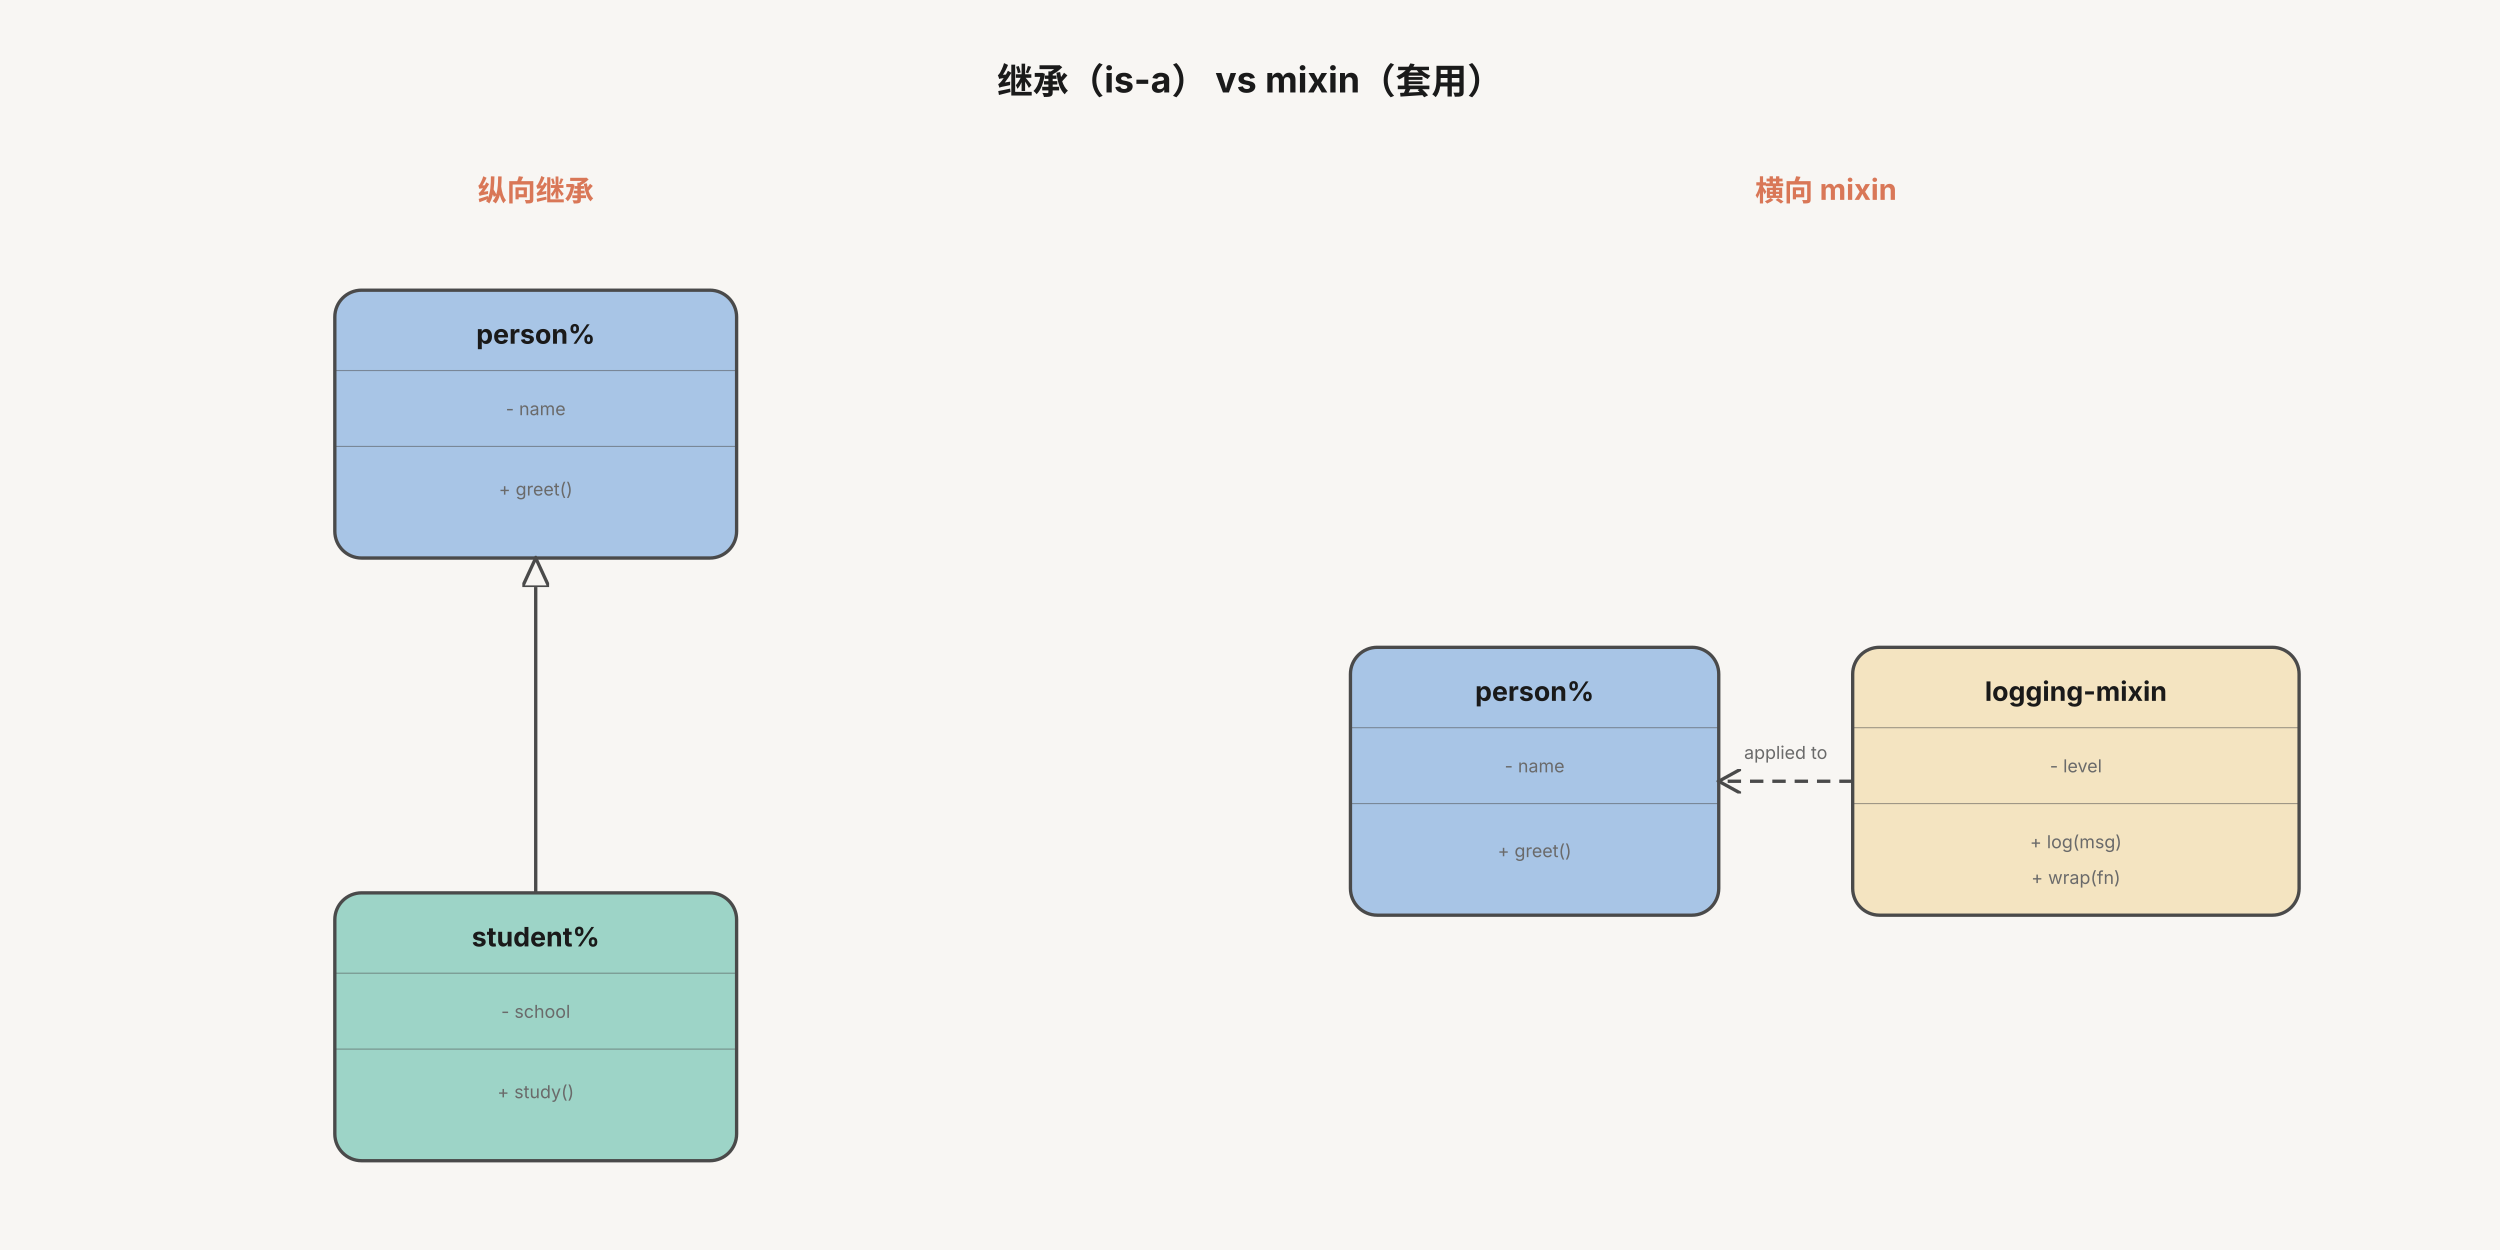
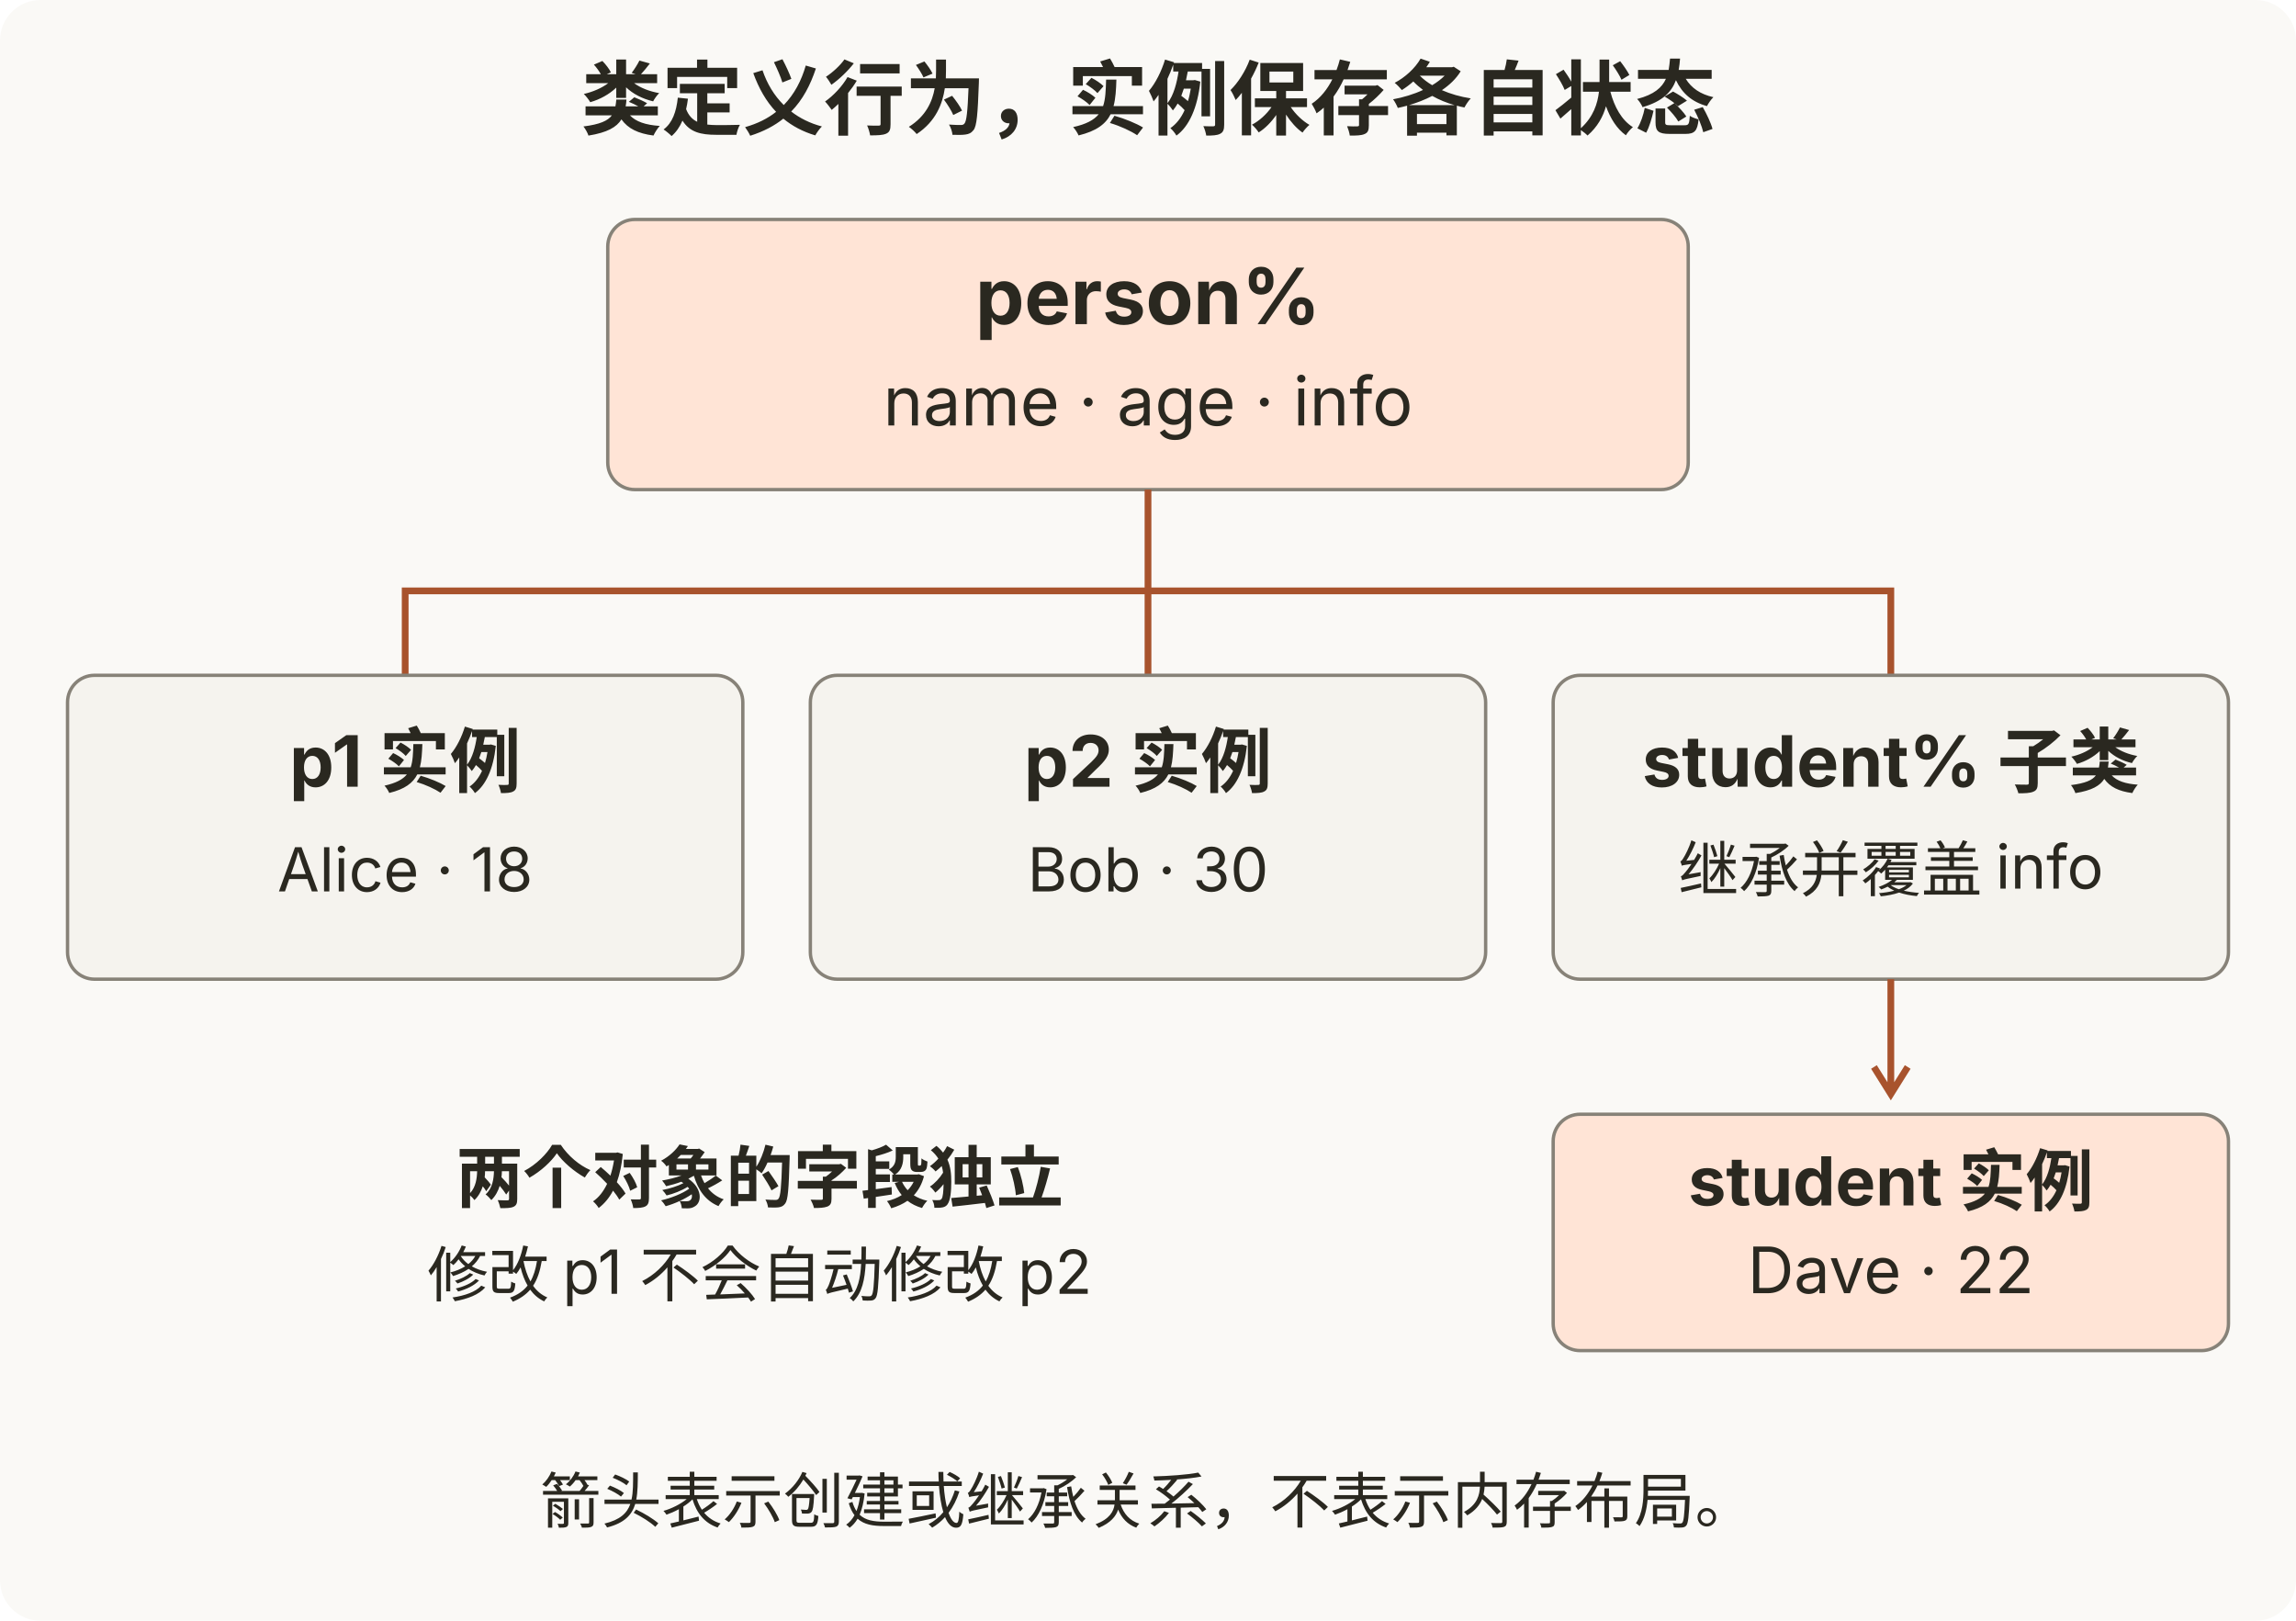
- <svg xmlns="http://www.w3.org/2000/svg" viewBox="0 0 1120 560" font-family="'PingFang SC', 'Microsoft YaHei', -apple-system, BlinkMacSystemFont, 'Segoe UI', sans-serif">
-   <defs>
-     <marker id="inherit" markerWidth="14" markerHeight="12" refX="13" refY="6" orient="auto" markerUnits="userSpaceOnUse">
-       <polygon points="0,0 13,6 0,12" fill="#f8f6f3" stroke="#4a4a4a" stroke-width="1.5" stroke-linejoin="miter" />
-     </marker>
-     <marker id="arrow" markerWidth="11" markerHeight="11" refX="10" refY="5.5" orient="auto" markerUnits="userSpaceOnUse">
-       <path d="M0,0 L10,5.5 L0,11" fill="none" stroke="#4a4a4a" stroke-width="1.5" stroke-linejoin="miter" stroke-linecap="round" />
-     </marker>
-   </defs>
-   <rect x="0" y="0" width="1120" height="560" fill="#f8f6f3" />
-   <text x="560" y="42" fill="#1a1a1a" font-size="16" font-weight="700" text-anchor="middle">继承（is-a） vs mixin（套用）</text>
-   <text x="240" y="90" fill="#d97757" font-size="13" font-weight="700" text-anchor="middle">纵向继承</text>
-   <text x="818" y="90" fill="#d97757" font-size="13" font-weight="700" text-anchor="middle">横向 mixin</text>
-   <g id="left-person">
-     <rect x="150" y="130" width="180" height="120" rx="12" fill="#a8c5e6" stroke="#4a4a4a" stroke-width="1.5" />
-     <text x="240" y="154" fill="#1a1a1a" font-size="12" font-weight="700" text-anchor="middle">person%</text>
-     <line x1="150" y1="166" x2="330" y2="166" stroke="#4a4a4a" stroke-width="0.5" stroke-opacity="0.5" />
-     <text x="240" y="186" fill="#6a6a6a" font-size="8" text-anchor="middle">- name</text>
-     <line x1="150" y1="200" x2="330" y2="200" stroke="#4a4a4a" stroke-width="0.5" stroke-opacity="0.5" />
-     <text x="240" y="222" fill="#6a6a6a" font-size="8" text-anchor="middle">+ greet()</text>
-   </g>
-   <line x1="240" y1="400" x2="240" y2="250" stroke="#4a4a4a" stroke-width="1.5" marker-end="url(#inherit)" />
-   <g id="left-student">
-     <rect x="150" y="400" width="180" height="120" rx="12" fill="#9dd4c7" stroke="#4a4a4a" stroke-width="1.5" />
-     <text x="240" y="424" fill="#1a1a1a" font-size="12" font-weight="700" text-anchor="middle">student%</text>
-     <line x1="150" y1="436" x2="330" y2="436" stroke="#4a4a4a" stroke-width="0.5" stroke-opacity="0.5" />
-     <text x="240" y="456" fill="#6a6a6a" font-size="8" text-anchor="middle">- school</text>
-     <line x1="150" y1="470" x2="330" y2="470" stroke="#4a4a4a" stroke-width="0.5" stroke-opacity="0.5" />
-     <text x="240" y="492" fill="#6a6a6a" font-size="8" text-anchor="middle">+ study()</text>
-   </g>
-   <g id="right-person">
-     <rect x="605" y="290" width="165" height="120" rx="12" fill="#a8c5e6" stroke="#4a4a4a" stroke-width="1.5" />
-     <text x="687.5" y="314" fill="#1a1a1a" font-size="12" font-weight="700" text-anchor="middle">person%</text>
-     <line x1="605" y1="326" x2="770" y2="326" stroke="#4a4a4a" stroke-width="0.5" stroke-opacity="0.5" />
-     <text x="687.5" y="346" fill="#6a6a6a" font-size="8" text-anchor="middle">- name</text>
-     <line x1="605" y1="360" x2="770" y2="360" stroke="#4a4a4a" stroke-width="0.5" stroke-opacity="0.5" />
-     <text x="687.5" y="384" fill="#6a6a6a" font-size="8" text-anchor="middle">+ greet()</text>
-   </g>
-   <line x1="830" y1="350" x2="770" y2="350" stroke="#4a4a4a" stroke-width="1.5" stroke-dasharray="6,4" marker-end="url(#arrow)" />
-   <text x="800" y="340" fill="#6a6a6a" font-size="8" text-anchor="middle">applied to</text>
-   <g id="right-mixin">
-     <rect x="830" y="290" width="200" height="120" rx="12" fill="#f4e4c1" stroke="#4a4a4a" stroke-width="1.5" />
-     <text x="930" y="314" fill="#1a1a1a" font-size="12" font-weight="700" text-anchor="middle">logging-mixin</text>
-     <line x1="830" y1="326" x2="1030" y2="326" stroke="#4a4a4a" stroke-width="0.5" stroke-opacity="0.5" />
-     <text x="930" y="346" fill="#6a6a6a" font-size="8" text-anchor="middle">- level</text>
-     <line x1="830" y1="360" x2="1030" y2="360" stroke="#4a4a4a" stroke-width="0.5" stroke-opacity="0.5" />
-     <text x="930" y="380" fill="#6a6a6a" font-size="8" text-anchor="middle">+ log(msg)</text>
-     <text x="930" y="396" fill="#6a6a6a" font-size="8" text-anchor="middle">+ wrap(fn)</text>
+ <svg xmlns="http://www.w3.org/2000/svg" viewBox="0 0 680 480" role="img" aria-labelledby="t d">
+   <rect width="680" height="480" rx="12" fill="#FAF9F6" />
+   <g font-family="Inter, PingFang SC, Microsoft YaHei, system-ui, sans-serif" text-anchor="middle" fill="#2A2820">
+     <text x="340" y="38" font-size="24" font-weight="bold">类定义行为，实例保存各自状态</text>
+     <rect x="180" y="65" width="320" height="80" rx="8" fill="#FFE4D6" stroke="#878278" />
+     <text x="340" y="96" font-size="23" font-weight="bold">person%</text>
+     <text x="340" y="126" font-size="20">name · age · info</text>
+     <path d="M340 145V175H120V200 M340 175H340V200 M340 175H560V200" fill="none" stroke="#A8532D" stroke-width="2" />
+     <rect x="20" y="200" width="200" height="90" rx="8" fill="#F5F3EE" stroke="#878278" />
+     <text x="120" y="233" font-size="21" font-weight="bold">p1 实例</text>
+     <text x="120" y="264" font-size="18">Alice · 18</text>
+     <rect x="240" y="200" width="200" height="90" rx="8" fill="#F5F3EE" stroke="#878278" />
+     <text x="340" y="233" font-size="21" font-weight="bold">p2 实例</text>
+     <text x="340" y="264" font-size="18">Bob · 30</text>
+     <rect x="460" y="200" width="200" height="90" rx="8" fill="#F5F3EE" stroke="#878278" />
+     <text x="560" y="233" font-size="21" font-weight="bold">student% 子类</text>
+     <text x="560" y="264" font-size="18">继承并覆盖 info</text>
+     <path d="M560 290V324m-5 -8l5 8 5 -8" fill="none" stroke="#A8532D" stroke-width="2" />
+     <rect x="460" y="330" width="200" height="70" rx="8" fill="#FFE4D6" stroke="#878278" />
+     <text x="560" y="357" font-size="20" font-weight="bold">student 实例</text>
+     <text x="560" y="383" font-size="19">Dave · 22</text>
+     <text x="225" y="356" font-size="20" font-weight="bold">两个对象的字段独立</text>
+     <text x="225" y="384" font-size="18">修改 p1 不会自动修改 p2</text>
+     <text x="340" y="451" font-size="18">箭头表示创建或继承关系，不表示内存布局。</text>
  </g>
</svg>
